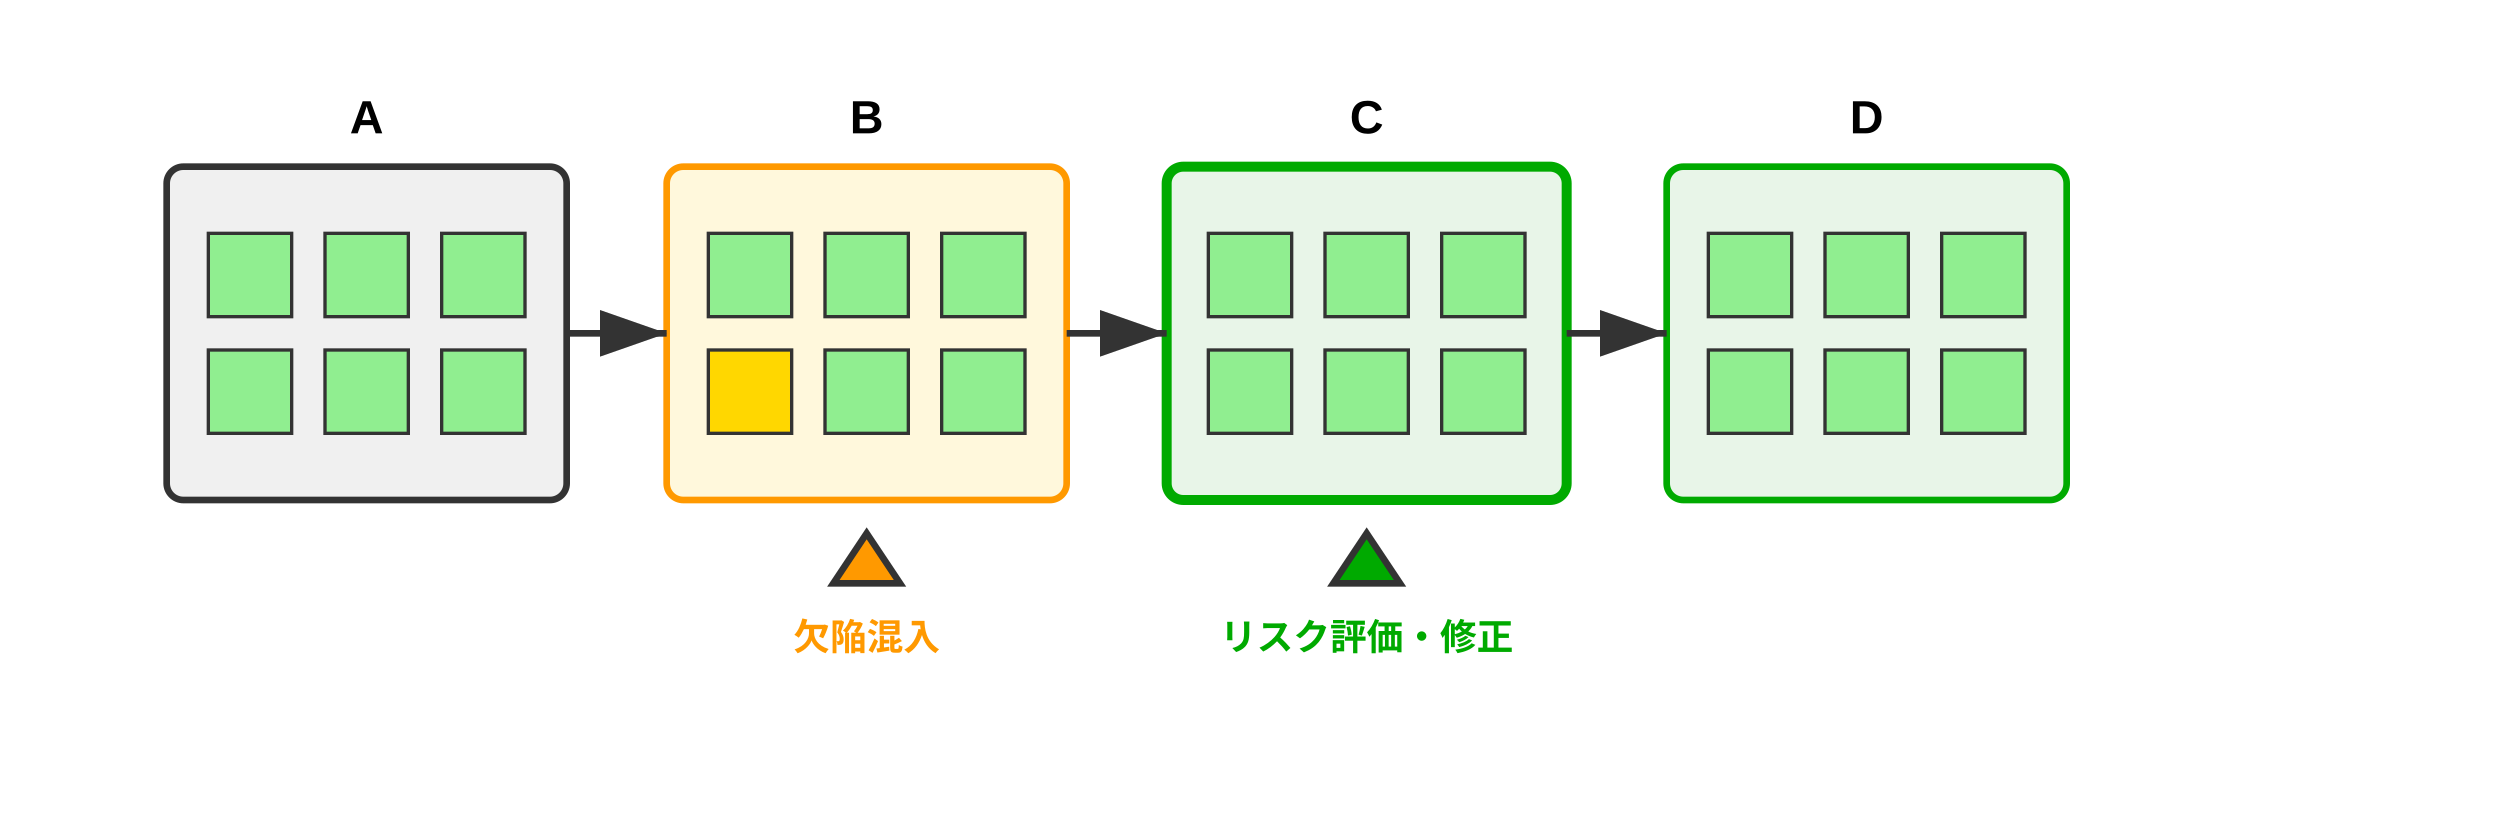
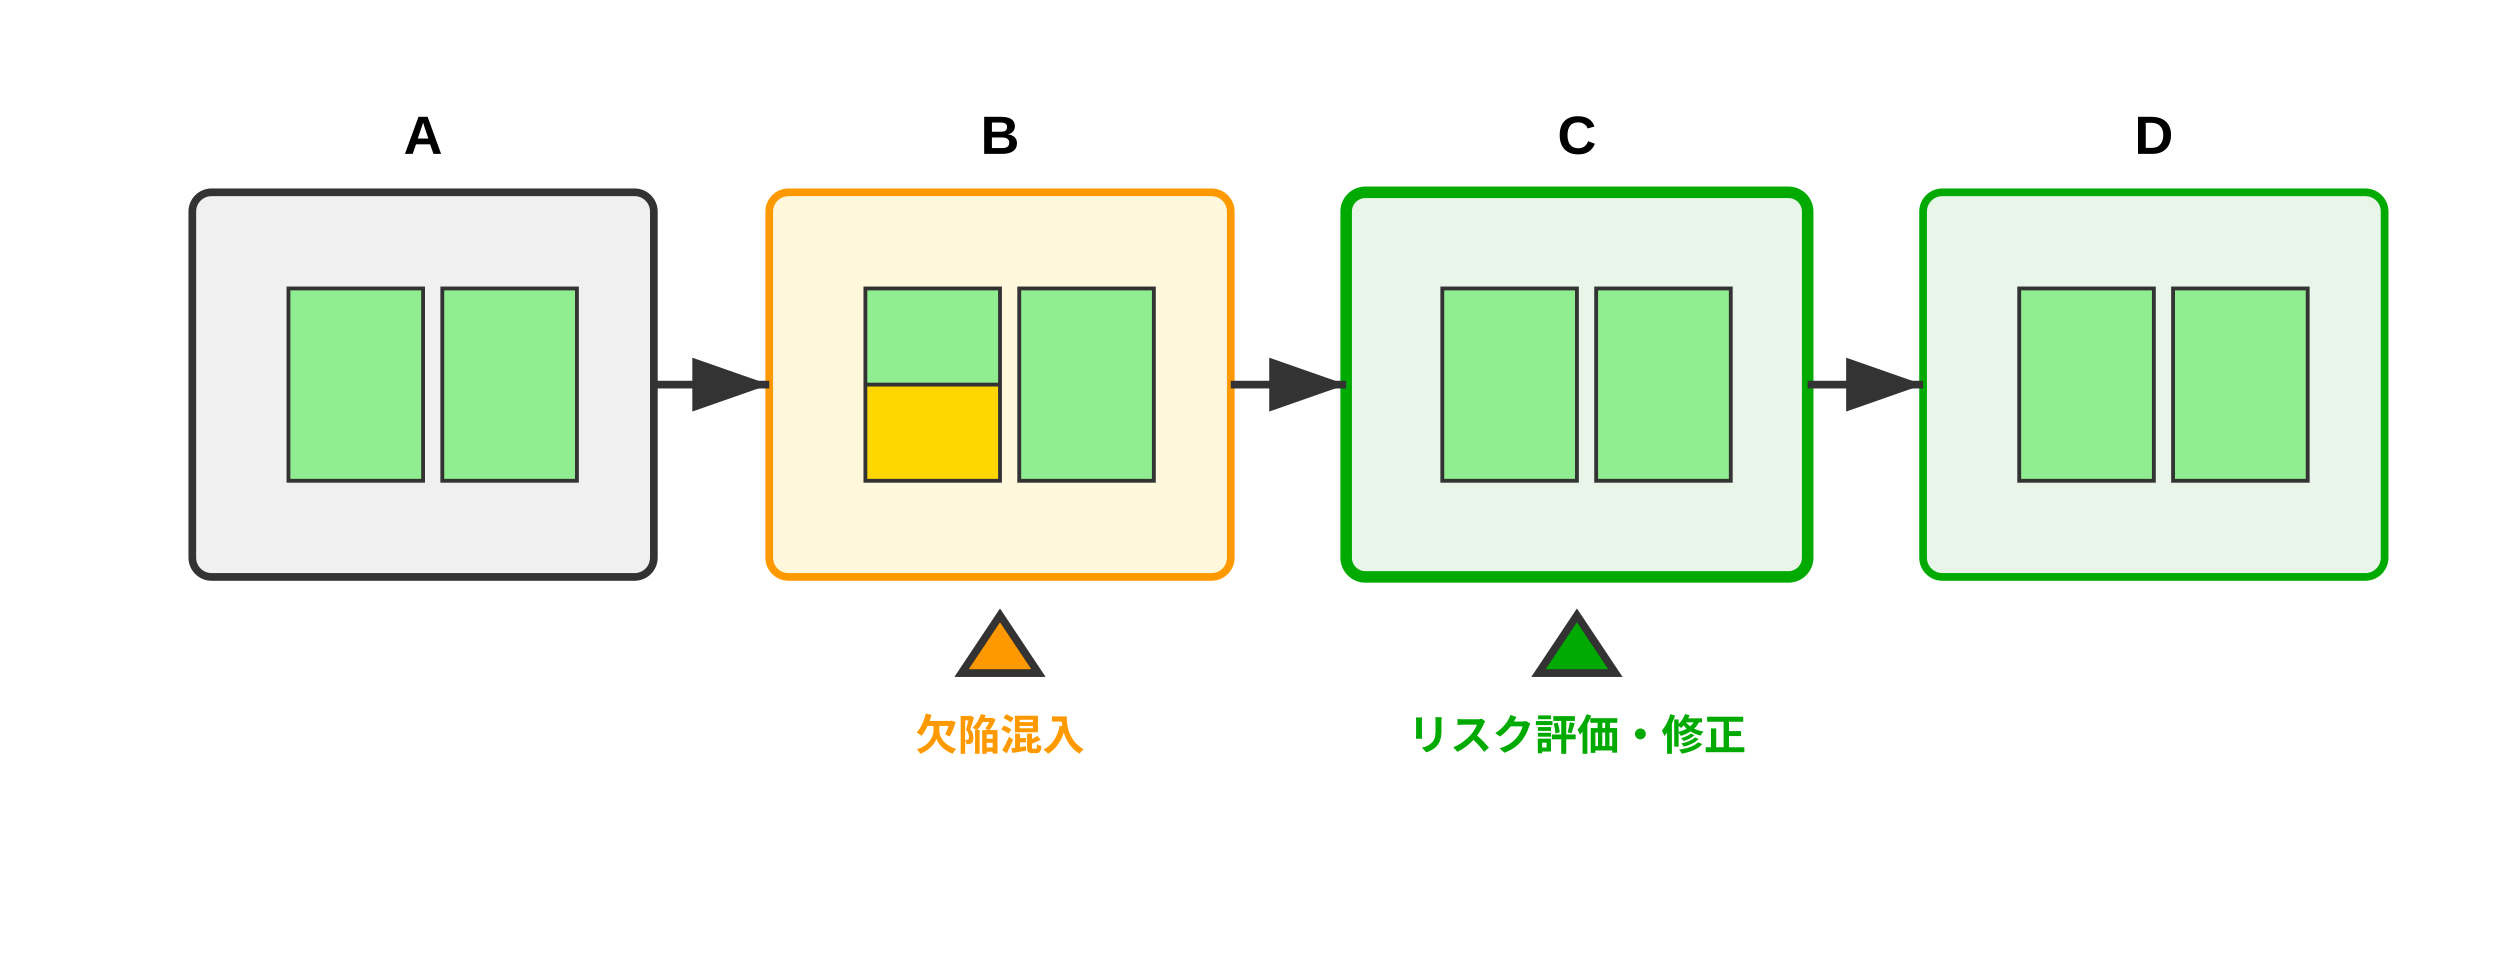
- <svg xmlns="http://www.w3.org/2000/svg" width="750" height="250">
+ <svg xmlns="http://www.w3.org/2000/svg" width="650" height="250">
  <rect x="50" y="50" width="120" height="100" fill="#f0f0f0" stroke="#333" stroke-width="2" rx="5" />
-   <rect x="62.5" y="70" width="25" height="25" fill="#90EE90" stroke="#333" stroke-width="1" />
-   <rect x="97.5" y="70" width="25" height="25" fill="#90EE90" stroke="#333" stroke-width="1" />
-   <rect x="132.5" y="70" width="25" height="25" fill="#90EE90" stroke="#333" stroke-width="1" />
-   <rect x="62.5" y="105" width="25" height="25" fill="#90EE90" stroke="#333" stroke-width="1" />
-   <rect x="97.5" y="105" width="25" height="25" fill="#90EE90" stroke="#333" stroke-width="1" />
-   <rect x="132.5" y="105" width="25" height="25" fill="#90EE90" stroke="#333" stroke-width="1" />
+   <rect x="75" y="75" width="35" height="50" fill="#90EE90" stroke="#333" stroke-width="1" />
+   <rect x="115" y="75" width="35" height="50" fill="#90EE90" stroke="#333" stroke-width="1" />
  <rect x="200" y="50" width="120" height="100" fill="#fff8dc" stroke="#ff9900" stroke-width="2" rx="5" />
-   <rect x="212.5" y="70" width="25" height="25" fill="#90EE90" stroke="#333" stroke-width="1" />
-   <rect x="247.5" y="70" width="25" height="25" fill="#90EE90" stroke="#333" stroke-width="1" />
-   <rect x="282.5" y="70" width="25" height="25" fill="#90EE90" stroke="#333" stroke-width="1" />
-   <rect x="212.5" y="105" width="25" height="25" fill="#FFD700" stroke="#333" stroke-width="1" />
-   <rect x="247.5" y="105" width="25" height="25" fill="#90EE90" stroke="#333" stroke-width="1" />
-   <rect x="282.5" y="105" width="25" height="25" fill="#90EE90" stroke="#333" stroke-width="1" />
+   <rect x="225" y="75" width="35" height="50" fill="url(#defectGradient1)" stroke="#333" stroke-width="1" />
+   <line x1="225" y1="100" x2="260" y2="100" stroke="#333" stroke-width="1" />
+   <rect x="265" y="75" width="35" height="50" fill="#90EE90" stroke="#333" stroke-width="1" />
  <rect x="350" y="50" width="120" height="100" fill="#e8f5e8" stroke="#00aa00" stroke-width="3" rx="5" />
-   <rect x="362.5" y="70" width="25" height="25" fill="#90EE90" stroke="#333" stroke-width="1" />
-   <rect x="397.5" y="70" width="25" height="25" fill="#90EE90" stroke="#333" stroke-width="1" />
-   <rect x="432.5" y="70" width="25" height="25" fill="#90EE90" stroke="#333" stroke-width="1" />
-   <rect x="362.5" y="105" width="25" height="25" fill="#90EE90" stroke="#333" stroke-width="1" />
-   <rect x="397.5" y="105" width="25" height="25" fill="#90EE90" stroke="#333" stroke-width="1" />
-   <rect x="432.5" y="105" width="25" height="25" fill="#90EE90" stroke="#333" stroke-width="1" />
+   <rect x="375" y="75" width="35" height="50" fill="#90EE90" stroke="#333" stroke-width="1" />
+   <rect x="415" y="75" width="35" height="50" fill="#90EE90" stroke="#333" stroke-width="1" />
  <rect x="500" y="50" width="120" height="100" fill="#e8f5e8" stroke="#00aa00" stroke-width="2" rx="5" />
-   <rect x="512.5" y="70" width="25" height="25" fill="#90EE90" stroke="#333" stroke-width="1" />
-   <rect x="547.5" y="70" width="25" height="25" fill="#90EE90" stroke="#333" stroke-width="1" />
-   <rect x="582.5" y="70" width="25" height="25" fill="#90EE90" stroke="#333" stroke-width="1" />
-   <rect x="512.5" y="105" width="25" height="25" fill="#90EE90" stroke="#333" stroke-width="1" />
-   <rect x="547.5" y="105" width="25" height="25" fill="#90EE90" stroke="#333" stroke-width="1" />
-   <rect x="582.5" y="105" width="25" height="25" fill="#90EE90" stroke="#333" stroke-width="1" />
+   <rect x="525" y="75" width="35" height="50" fill="#90EE90" stroke="#333" stroke-width="1" />
+   <rect x="565" y="75" width="35" height="50" fill="#90EE90" stroke="#333" stroke-width="1" />
  <defs>
+     <linearGradient id="defectGradient1" x1="0%" y1="0%" x2="0%" y2="100%">
+       <stop offset="50%" style="stop-color:#90EE90;stop-opacity:1" />
+       <stop offset="50%" style="stop-color:#FFD700;stop-opacity:1" />
+     </linearGradient>
    <marker id="arrowhead" markerWidth="10" markerHeight="7" refX="10" refY="3.5" orient="auto">
      <polygon points="0 0, 10 3.5, 0 7" fill="#333" />
    </marker>
  </defs>
  <line x1="170" y1="100" x2="200" y2="100" stroke="#333" stroke-width="2" marker-end="url(#arrowhead)" />
  <line x1="320" y1="100" x2="350" y2="100" stroke="#333" stroke-width="2" marker-end="url(#arrowhead)" />
  <line x1="470" y1="100" x2="500" y2="100" stroke="#333" stroke-width="2" marker-end="url(#arrowhead)" />
  <text x="110" y="40" text-anchor="middle" font-family="Arial, sans-serif" font-size="14" font-weight="bold">A</text>
  <text x="260" y="40" text-anchor="middle" font-family="Arial, sans-serif" font-size="14" font-weight="bold">B</text>
  <text x="410" y="40" text-anchor="middle" font-family="Arial, sans-serif" font-size="14" font-weight="bold">C</text>
  <text x="560" y="40" text-anchor="middle" font-family="Arial, sans-serif" font-size="14" font-weight="bold">D</text>
  <path d="M 260 160 L 270 175 L 250 175 Z" fill="#ff9900" stroke="#333" stroke-width="2" />
  <text x="260" y="195" text-anchor="middle" font-family="Arial, sans-serif" font-size="11" font-weight="bold" fill="#ff9900">欠陥混入</text>
  <path d="M 410 160 L 420 175 L 400 175 Z" fill="#00aa00" stroke="#333" stroke-width="2" />
  <text x="410" y="195" text-anchor="middle" font-family="Arial, sans-serif" font-size="11" font-weight="bold" fill="#00aa00">リスク評価・修正</text>
</svg>
